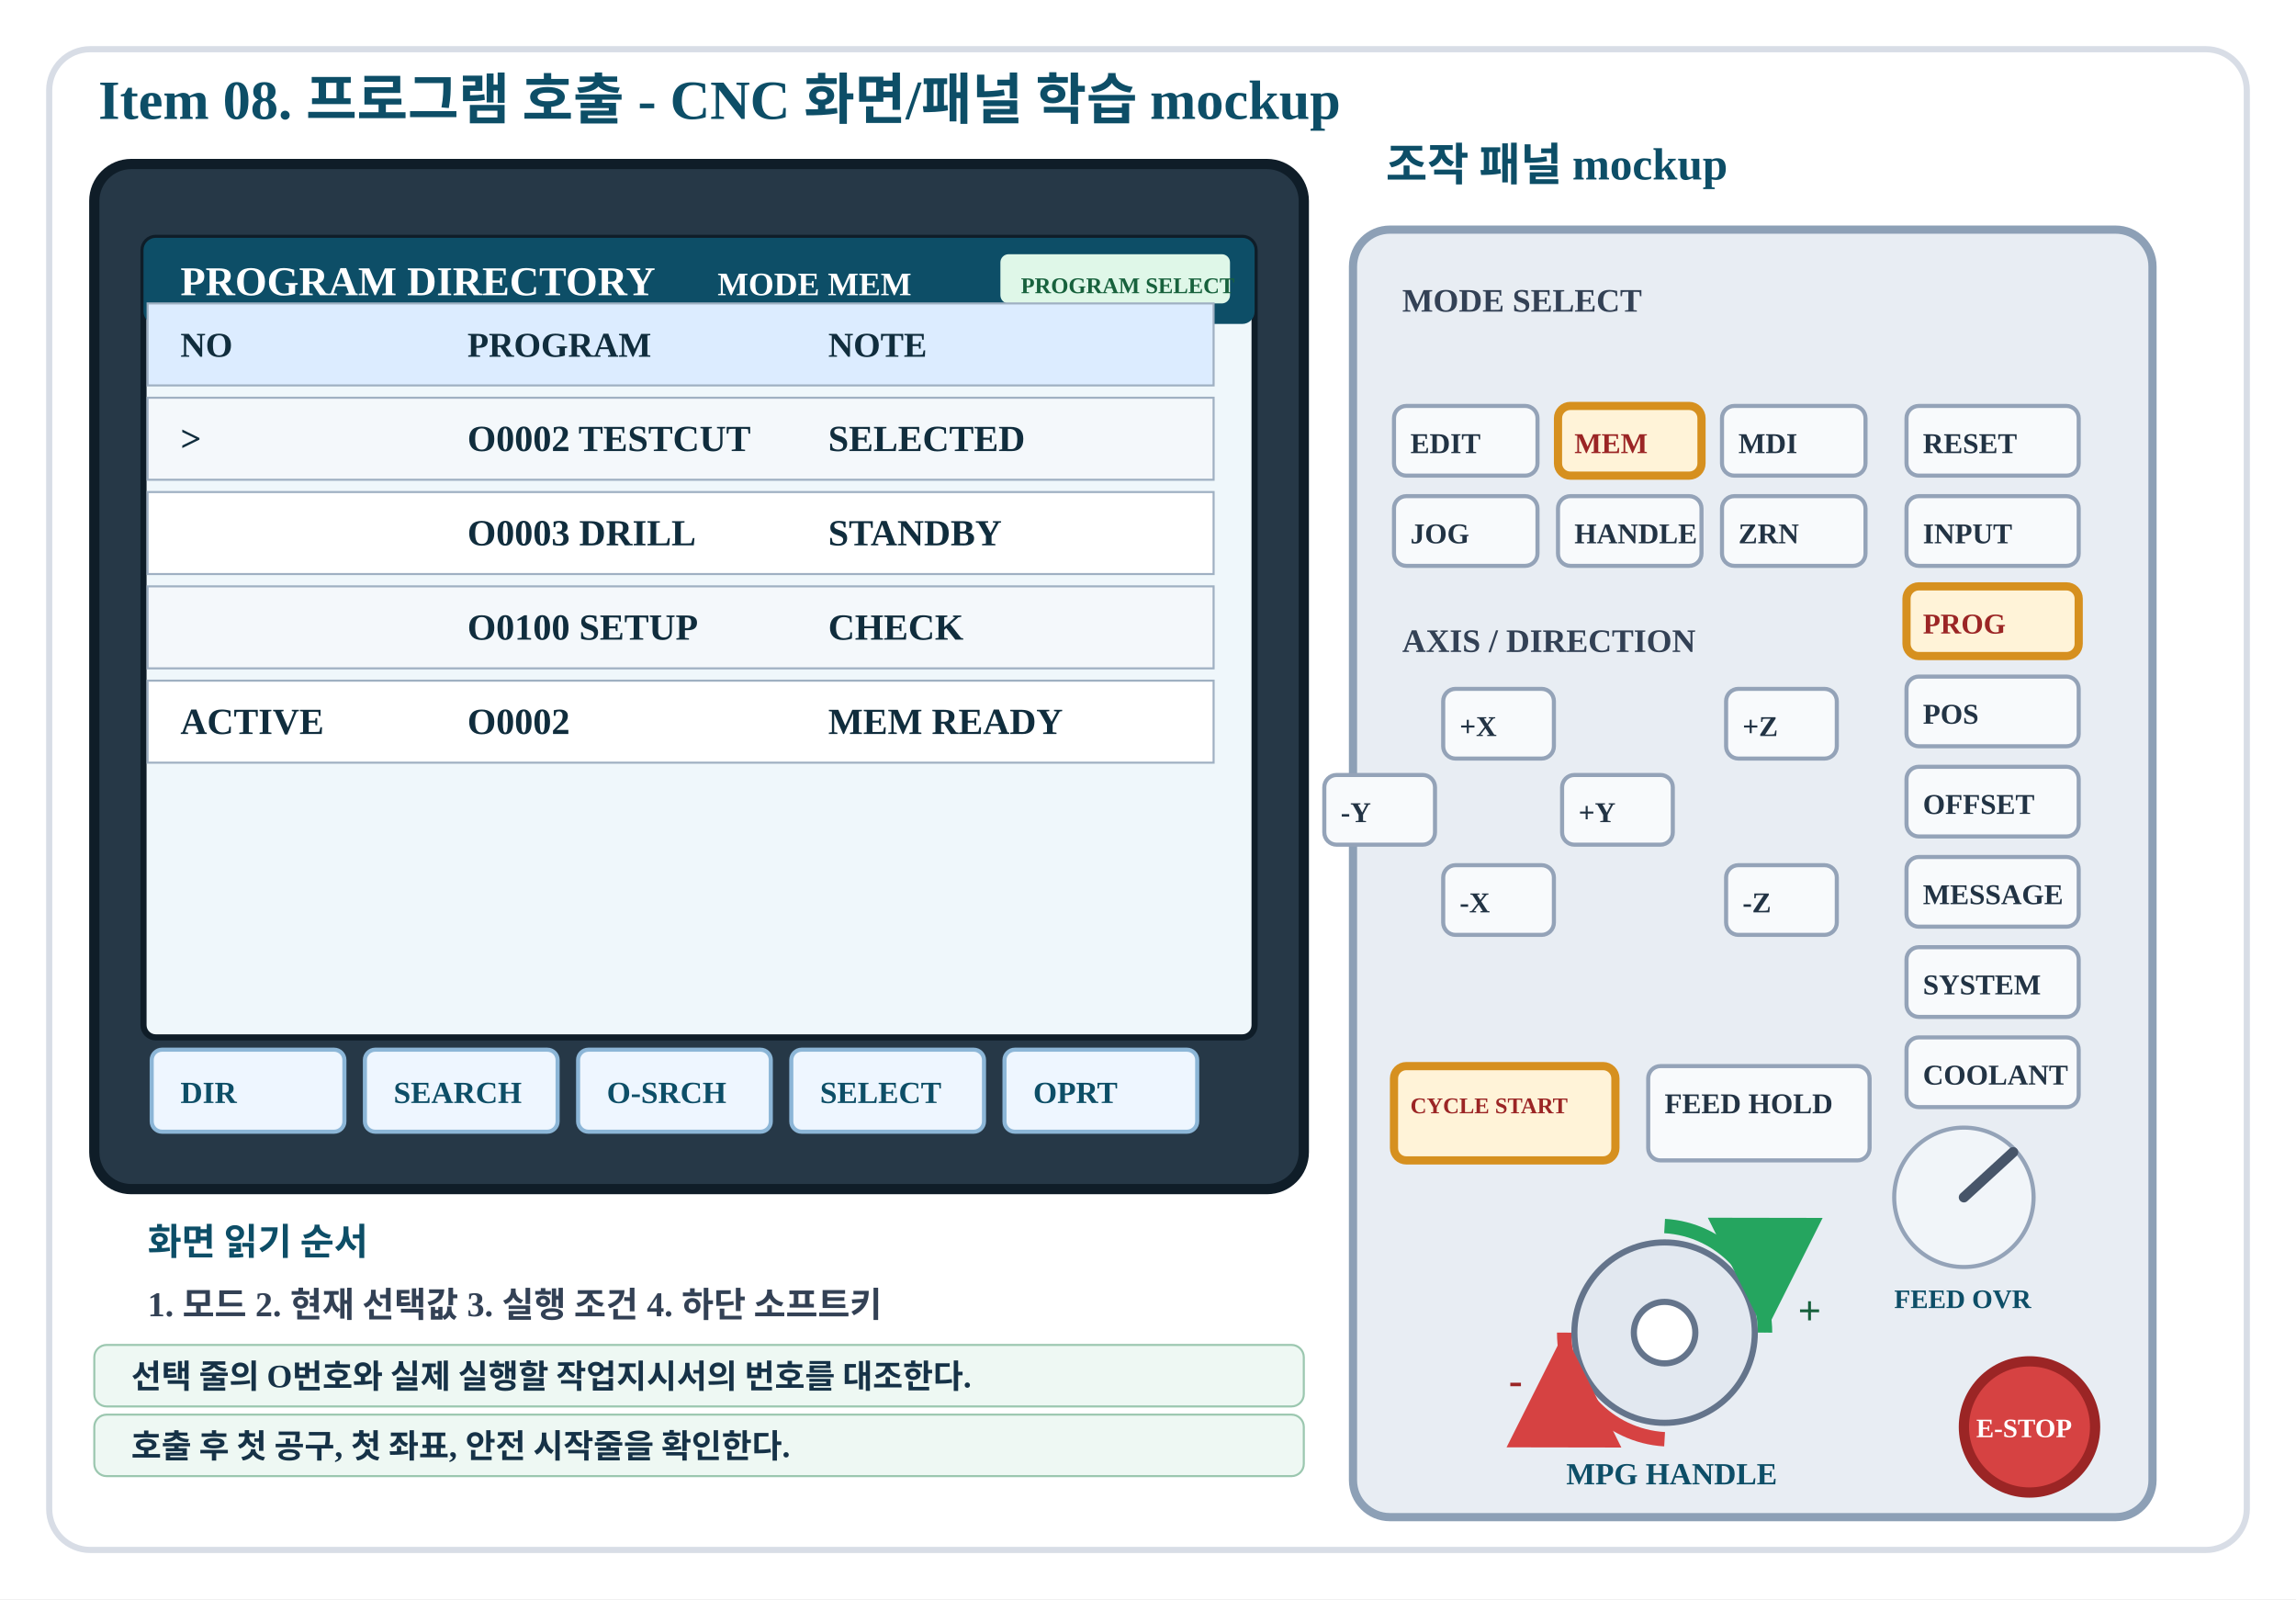
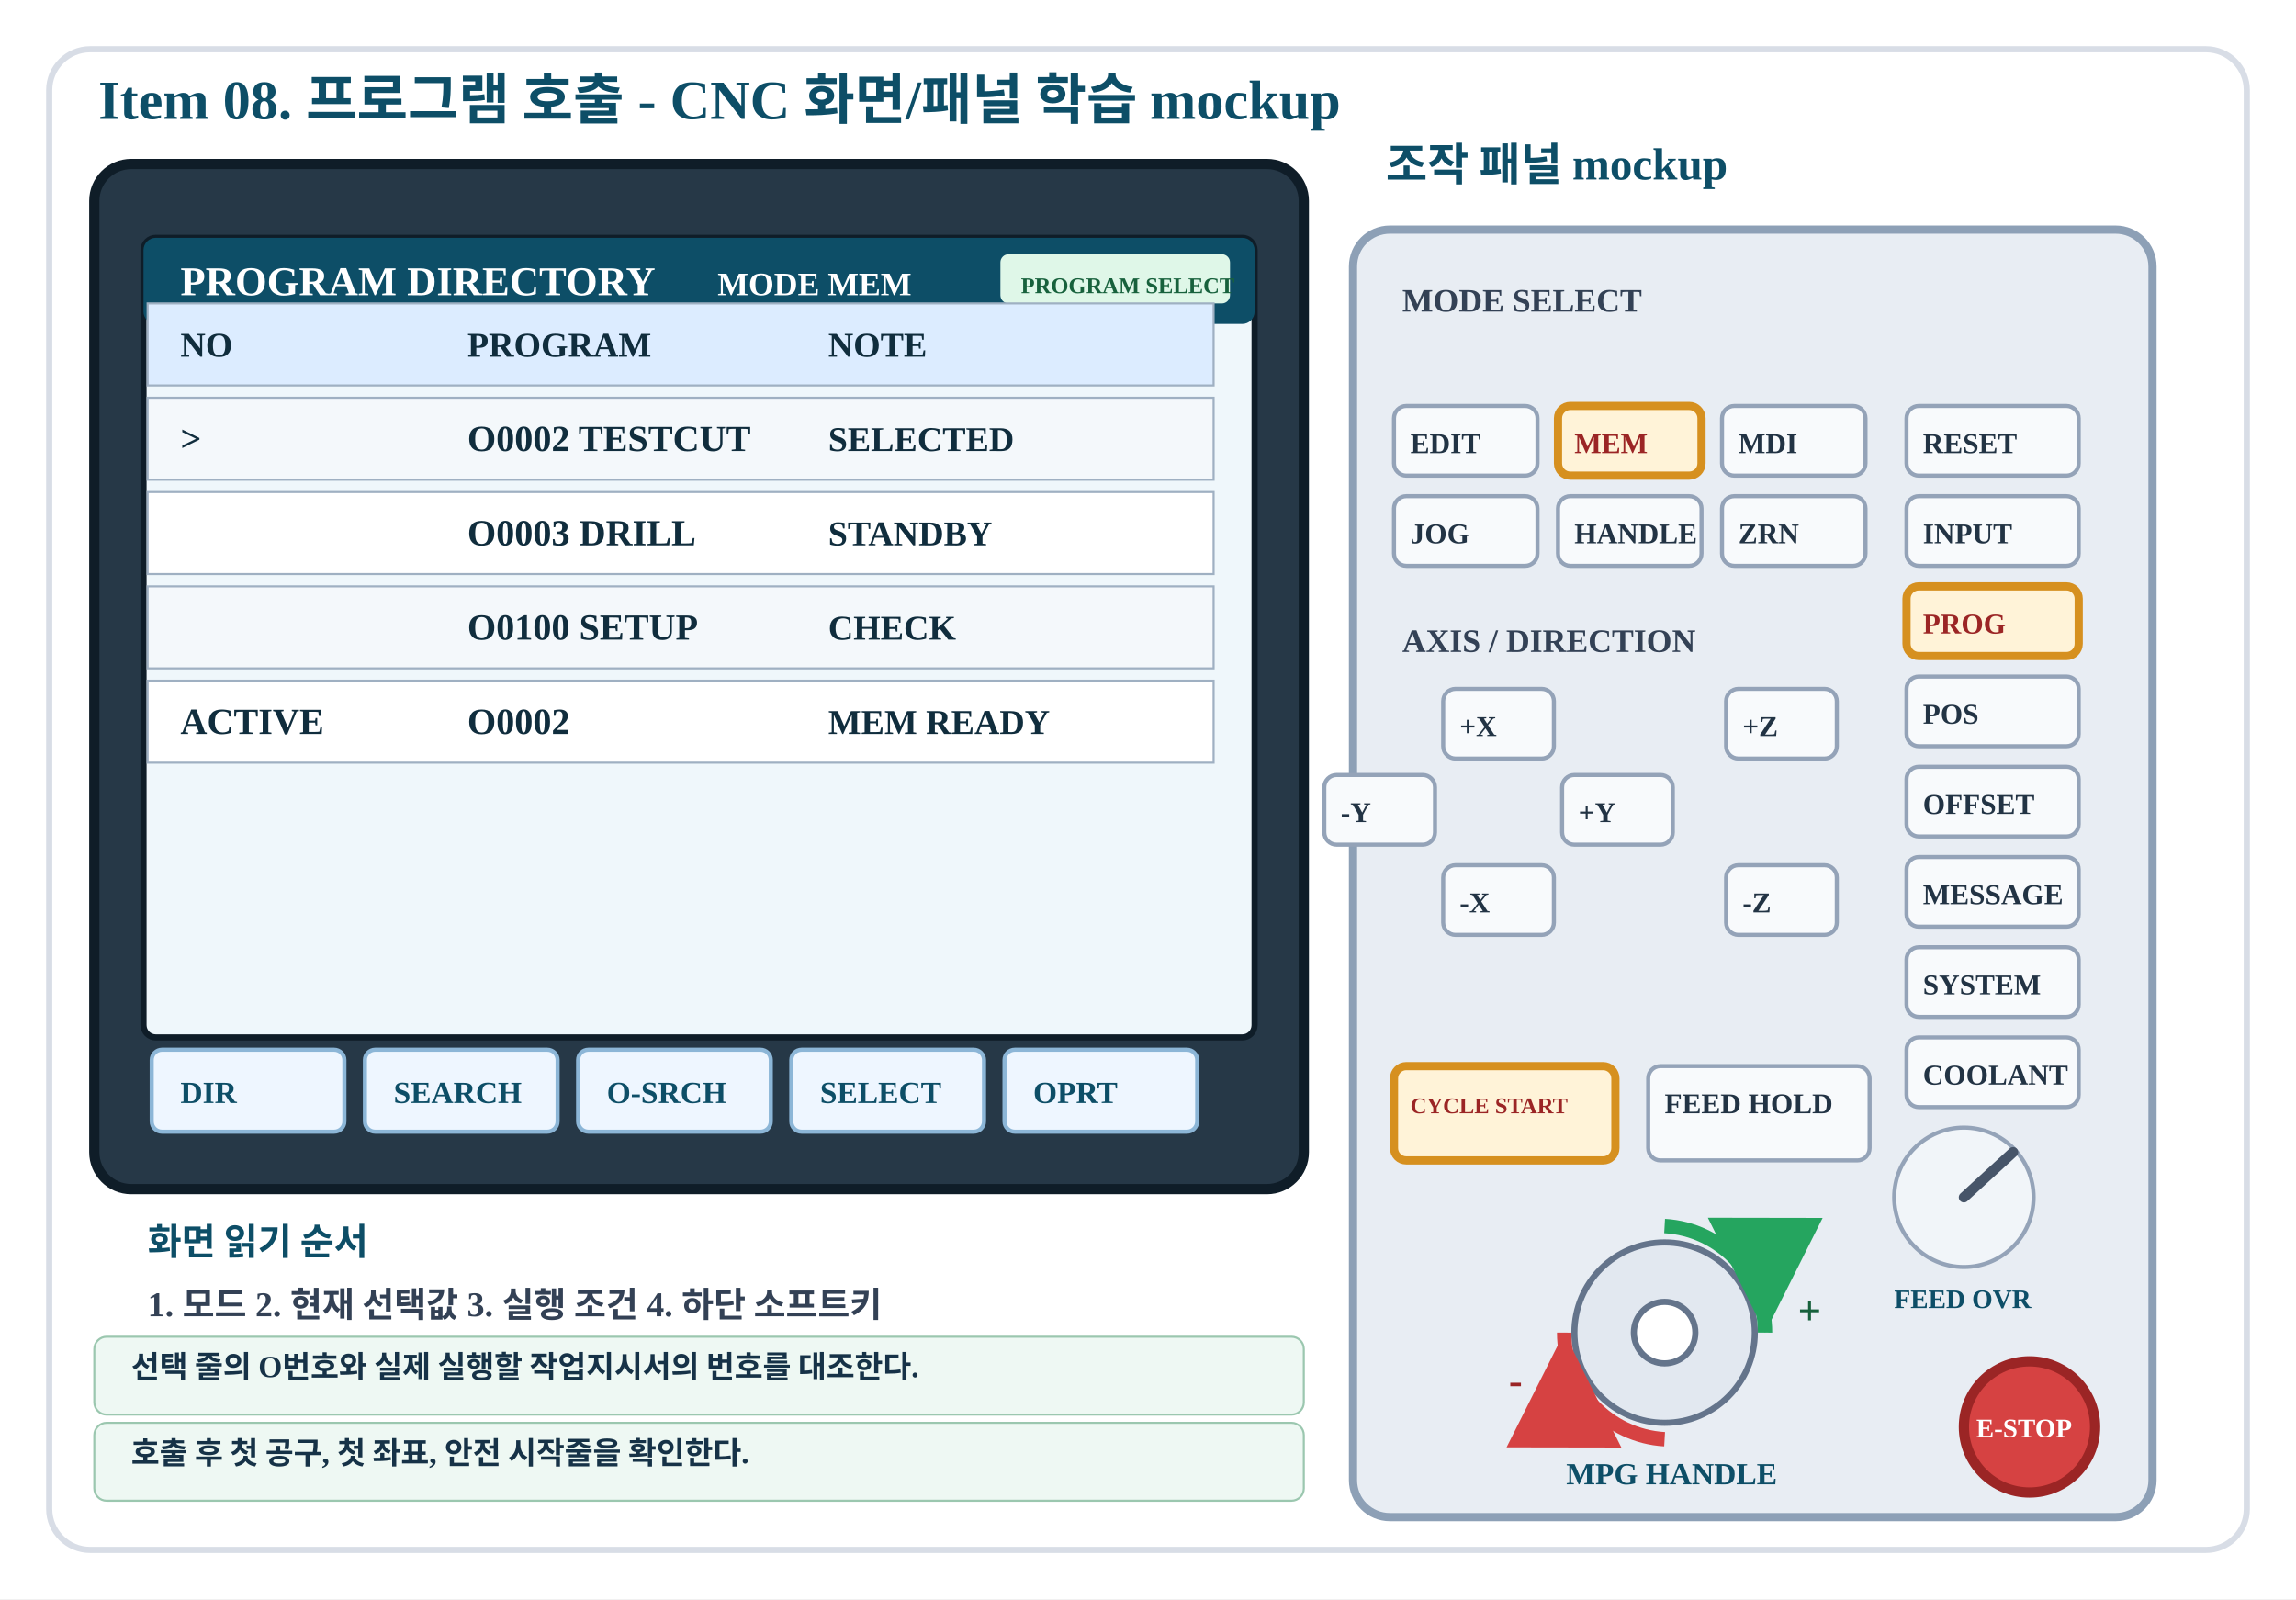
<svg xmlns="http://www.w3.org/2000/svg" width="1120" height="780" viewBox="0 0 1120 780" role="img" aria-labelledby="title desc">
  <defs>
    <marker id="arrow-red" markerWidth="12" markerHeight="12" refX="10" refY="6" orient="auto">
      <path d="M2,2 L10,6 L2,10 Z" fill="#d64242" />
    </marker>
    <marker id="arrow-green" markerWidth="12" markerHeight="12" refX="10" refY="6" orient="auto">
      <path d="M2,2 L10,6 L2,10 Z" fill="#25a55f" />
    </marker>
  </defs>
  <rect width="1120" height="780" fill="#ffffff" />
  <rect x="24" y="24" width="1072" height="732" rx="20" fill="#ffffff" stroke="#d8dde6" stroke-width="3" />
  <text x="48" y="58" font-size="27" font-weight="800" fill="#0d4e67">Item 08. 프로그램 호출 - CNC 화면/패널 학습 mockup</text>
  <g>
    <rect x="46" y="80" width="590" height="500" rx="18" fill="#263847" stroke="#0f1d28" stroke-width="5" />
    <rect x="70" y="116" width="542" height="390" rx="6" fill="#eff7fb" stroke="#0f1d28" stroke-width="3" />
    <rect x="70" y="116" width="542" height="42" rx="6" fill="#0d4e67" stroke="#0d4e67" stroke-width="0" />
    <text x="88" y="144" font-size="20" font-weight="800" fill="#ffffff">PROGRAM DIRECTORY</text>
    <text x="350" y="144" font-size="16" font-weight="800" fill="#ffffff">MODE MEM</text>
    <rect x="488" y="124" width="112" height="24" rx="4" fill="#dff7e8" stroke="none" stroke-width="0" />
    <text x="498" y="143" font-size="11" font-weight="800" fill="#17613c">PROGRAM SELECT</text>
    <rect x="72" y="148" width="520" height="40" rx="0" fill="#dcecff" stroke="#9fb0c2" stroke-width="1" />
    <text x="88" y="174" font-size="17" font-weight="800" fill="#102d3d">NO</text>
    <text x="228" y="174" font-size="17" font-weight="800" fill="#102d3d">PROGRAM</text>
-     <text x="404" y="174" font-size="17" font-weight="800" fill="#102d3d">NOTE</text>
+     <text x="404" y="174" font-size="17" font-weight="800" fill="#102d3d">
+       <tspan x="404" dy="0">NOTE</tspan>
+     </text>
    <rect x="72" y="194" width="520" height="40" rx="0" fill="#f4f8fb" stroke="#9fb0c2" stroke-width="1" />
    <text x="88" y="220" font-size="18" font-weight="600" fill="#102d3d">&gt;</text>
    <text x="228" y="220" font-size="18" font-weight="600" fill="#102d3d">O0002 TESTCUT</text>
-     <text x="404" y="220" font-size="18" font-weight="600" fill="#102d3d">SELECTED</text>
+     <text x="404" y="220" font-size="17" font-weight="600" fill="#102d3d">
+       <tspan x="404" dy="0">SELECTED</tspan>
+     </text>
    <rect x="72" y="240" width="520" height="40" rx="0" fill="#ffffff" stroke="#9fb0c2" stroke-width="1" />
    <text x="88" y="266" font-size="18" font-weight="600" fill="#102d3d"> </text>
    <text x="228" y="266" font-size="18" font-weight="600" fill="#102d3d">O0003 DRILL</text>
-     <text x="404" y="266" font-size="18" font-weight="600" fill="#102d3d">STANDBY</text>
+     <text x="404" y="266" font-size="17" font-weight="600" fill="#102d3d">
+       <tspan x="404" dy="0">STANDBY</tspan>
+     </text>
    <rect x="72" y="286" width="520" height="40" rx="0" fill="#f4f8fb" stroke="#9fb0c2" stroke-width="1" />
    <text x="88" y="312" font-size="18" font-weight="600" fill="#102d3d"> </text>
    <text x="228" y="312" font-size="18" font-weight="600" fill="#102d3d">O0100 SETUP</text>
-     <text x="404" y="312" font-size="18" font-weight="600" fill="#102d3d">CHECK</text>
+     <text x="404" y="312" font-size="17" font-weight="600" fill="#102d3d">
+       <tspan x="404" dy="0">CHECK</tspan>
+     </text>
    <rect x="72" y="332" width="520" height="40" rx="0" fill="#ffffff" stroke="#9fb0c2" stroke-width="1" />
    <text x="88" y="358" font-size="18" font-weight="600" fill="#102d3d">ACTIVE</text>
    <text x="228" y="358" font-size="18" font-weight="600" fill="#102d3d">O0002</text>
-     <text x="404" y="358" font-size="18" font-weight="600" fill="#102d3d">MEM READY</text>
+     <text x="404" y="358" font-size="17" font-weight="600" fill="#102d3d">
+       <tspan x="404" dy="0">MEM READY</tspan>
+     </text>
    <rect x="74" y="512" width="94" height="40" rx="5" fill="#eef6ff" stroke="#8cb6d7" stroke-width="2" />
    <text x="88" y="538" font-size="15" font-weight="800" fill="#0d4e67">DIR</text>
    <rect x="178" y="512" width="94" height="40" rx="5" fill="#eef6ff" stroke="#8cb6d7" stroke-width="2" />
    <text x="192" y="538" font-size="15" font-weight="800" fill="#0d4e67">SEARCH</text>
    <rect x="282" y="512" width="94" height="40" rx="5" fill="#eef6ff" stroke="#8cb6d7" stroke-width="2" />
    <text x="296" y="538" font-size="15" font-weight="800" fill="#0d4e67">O-SRCH</text>
    <rect x="386" y="512" width="94" height="40" rx="5" fill="#eef6ff" stroke="#8cb6d7" stroke-width="2" />
    <text x="400" y="538" font-size="15" font-weight="800" fill="#0d4e67">SELECT</text>
    <rect x="490" y="512" width="94" height="40" rx="5" fill="#eef6ff" stroke="#8cb6d7" stroke-width="2" />
    <text x="504" y="538" font-size="15" font-weight="800" fill="#0d4e67">OPRT</text>
    <text x="72" y="612" font-size="18" font-weight="800" fill="#0d4e67">화면 읽기 순서</text>
    <text x="72" y="642" font-size="17" font-weight="700" fill="#334155">1. 모드  2. 현재 선택값  3. 실행 조건  4. 하단 소프트키</text>
  </g>
  <g>
    <text x="676" y="88" font-size="22" font-weight="800" fill="#0d4e67">조작 패널 mockup</text>
    <rect x="660" y="112" width="390" height="628" rx="18" fill="#e8edf3" stroke="#8da0b6" stroke-width="4" />
    <text x="684" y="152" font-size="16" font-weight="800" fill="#334155">MODE SELECT</text>
    <rect x="680" y="198" width="70" height="34" rx="6" fill="#f8fafc" stroke="#94a3b8" stroke-width="2" />
    <text x="688" y="221" font-size="14" font-weight="800" fill="#223344">EDIT</text>
    <rect x="760" y="198" width="70" height="34" rx="6" fill="#fff3d8" stroke="#d6901f" stroke-width="4" />
    <text x="768" y="221" font-size="14" font-weight="800" fill="#9b2525">MEM</text>
    <rect x="840" y="198" width="70" height="34" rx="6" fill="#f8fafc" stroke="#94a3b8" stroke-width="2" />
    <text x="848" y="221" font-size="14" font-weight="800" fill="#223344">MDI</text>
    <rect x="680" y="242" width="70" height="34" rx="6" fill="#f8fafc" stroke="#94a3b8" stroke-width="2" />
    <text x="688" y="265" font-size="14" font-weight="800" fill="#223344">JOG</text>
    <rect x="760" y="242" width="70" height="34" rx="6" fill="#f8fafc" stroke="#94a3b8" stroke-width="2" />
    <text x="768" y="265" font-size="14" font-weight="800" fill="#223344">HANDLE</text>
    <rect x="840" y="242" width="70" height="34" rx="6" fill="#f8fafc" stroke="#94a3b8" stroke-width="2" />
    <text x="848" y="265" font-size="14" font-weight="800" fill="#223344">ZRN</text>
    <rect x="704" y="336" width="54" height="34" rx="6" fill="#f8fafc" stroke="#94a3b8" stroke-width="2" />
    <text x="712" y="359" font-size="14" font-weight="800" fill="#223344">+X</text>
    <rect x="704" y="422" width="54" height="34" rx="6" fill="#f8fafc" stroke="#94a3b8" stroke-width="2" />
    <text x="712" y="445" font-size="14" font-weight="800" fill="#223344">-X</text>
    <rect x="762" y="378" width="54" height="34" rx="6" fill="#f8fafc" stroke="#94a3b8" stroke-width="2" />
    <text x="770" y="401" font-size="14" font-weight="800" fill="#223344">+Y</text>
    <rect x="646" y="378" width="54" height="34" rx="6" fill="#f8fafc" stroke="#94a3b8" stroke-width="2" />
    <text x="654" y="401" font-size="14" font-weight="800" fill="#223344">-Y</text>
    <rect x="842" y="336" width="54" height="34" rx="6" fill="#f8fafc" stroke="#94a3b8" stroke-width="2" />
    <text x="850" y="359" font-size="14" font-weight="800" fill="#223344">+Z</text>
    <rect x="842" y="422" width="54" height="34" rx="6" fill="#f8fafc" stroke="#94a3b8" stroke-width="2" />
    <text x="850" y="445" font-size="14" font-weight="800" fill="#223344">-Z</text>
    <rect x="680" y="520" width="108" height="46" rx="6" fill="#fff3d8" stroke="#d6901f" stroke-width="4" />
    <text x="688" y="543" font-size="11" font-weight="800" fill="#9b2525">CYCLE START</text>
    <rect x="804" y="520" width="108" height="46" rx="6" fill="#f8fafc" stroke="#94a3b8" stroke-width="2" />
    <text x="812" y="543" font-size="14" font-weight="800" fill="#223344">FEED HOLD</text>
    <rect x="930" y="198" width="84" height="34" rx="6" fill="#f8fafc" stroke="#94a3b8" stroke-width="2" />
    <text x="938" y="221" font-size="14" font-weight="800" fill="#223344">RESET</text>
    <rect x="930" y="242" width="84" height="34" rx="6" fill="#f8fafc" stroke="#94a3b8" stroke-width="2" />
    <text x="938" y="265" font-size="14" font-weight="800" fill="#223344">INPUT</text>
    <rect x="930" y="286" width="84" height="34" rx="6" fill="#fff3d8" stroke="#d6901f" stroke-width="4" />
    <text x="938" y="309" font-size="14" font-weight="800" fill="#9b2525">PROG</text>
    <rect x="930" y="330" width="84" height="34" rx="6" fill="#f8fafc" stroke="#94a3b8" stroke-width="2" />
    <text x="938" y="353" font-size="14" font-weight="800" fill="#223344">POS</text>
    <rect x="930" y="374" width="84" height="34" rx="6" fill="#f8fafc" stroke="#94a3b8" stroke-width="2" />
    <text x="938" y="397" font-size="14" font-weight="800" fill="#223344">OFFSET</text>
    <rect x="930" y="418" width="84" height="34" rx="6" fill="#f8fafc" stroke="#94a3b8" stroke-width="2" />
    <text x="938" y="441" font-size="14" font-weight="800" fill="#223344">MESSAGE</text>
    <rect x="930" y="462" width="84" height="34" rx="6" fill="#f8fafc" stroke="#94a3b8" stroke-width="2" />
    <text x="938" y="485" font-size="14" font-weight="800" fill="#223344">SYSTEM</text>
    <rect x="930" y="506" width="84" height="34" rx="6" fill="#f8fafc" stroke="#94a3b8" stroke-width="2" />
    <text x="938" y="529" font-size="14" font-weight="800" fill="#223344">COOLANT</text>
    <text x="684" y="318" font-size="16" font-weight="800" fill="#334155">AXIS / DIRECTION</text>
    <g>
      <circle cx="958" cy="584" r="34" fill="#f1f5f9" stroke="#94a3b8" stroke-width="2" />
      <line x1="958" y1="584" x2="982" y2="562" stroke="#475569" stroke-width="5" stroke-linecap="round" />
      <text x="924" y="638" font-size="13" font-weight="800" fill="#0d4e67">FEED OVR</text>
    </g>
    <g>
      <circle cx="812" cy="650" r="44" fill="#e2e8f0" stroke="#64748b" stroke-width="3" />
      <circle cx="812" cy="650" r="15" fill="#ffffff" stroke="#64748b" stroke-width="3" />
      <path d="M812 598 A52 52 0 0 1 861 650" fill="none" stroke="#25a55f" stroke-width="7" marker-end="url(#arrow-green)" />
      <path d="M812 702 A52 52 0 0 1 763 650" fill="none" stroke="#d64242" stroke-width="7" marker-end="url(#arrow-red)" />
      <text x="877" y="646" font-size="20" font-weight="800" fill="#17613c">+</text>
      <text x="736" y="680" font-size="20" font-weight="800" fill="#9b2525">-</text>
      <text x="764" y="724" font-size="15" font-weight="800" fill="#0d4e67">MPG HANDLE</text>
    </g>
    <circle cx="990" cy="696" r="32" fill="#d64242" stroke="#9b2525" stroke-width="5" />
    <text x="964" y="701" font-size="13" font-weight="800" fill="#ffffff">E-STOP</text>
  </g>
-   <rect x="46" y="656" width="590" height="30" rx="6" fill="#eef8f3" stroke="#9bc7af" stroke-width="1" />
-   <text x="64" y="677" font-size="16" font-weight="700" fill="#163247">선택 줄의 O번호와 실제 실행할 작업지시서의 번호를 대조한다.</text>
-   <rect x="46" y="690" width="590" height="30" rx="6" fill="#eef8f3" stroke="#9bc7af" stroke-width="1" />
-   <text x="64" y="711" font-size="16" font-weight="700" fill="#163247">호출 후 첫 공구, 첫 좌표, 안전 시작줄을 확인한다.</text>
+   <rect x="46" y="652" width="590" height="38" rx="6" fill="#eef8f3" stroke="#9bc7af" stroke-width="1" />
+   <text x="64" y="672" font-size="15" font-weight="700" fill="#163247">
+     <tspan x="64" dy="0">선택 줄의 O번호와 실제 실행할 작업지시서의 번호를 대조한다.</tspan>
+   </text>
+   <rect x="46" y="694" width="590" height="38" rx="6" fill="#eef8f3" stroke="#9bc7af" stroke-width="1" />
+   <text x="64" y="714" font-size="15" font-weight="700" fill="#163247">
+     <tspan x="64" dy="0">호출 후 첫 공구, 첫 좌표, 안전 시작줄을 확인한다.</tspan>
+   </text>
</svg>
